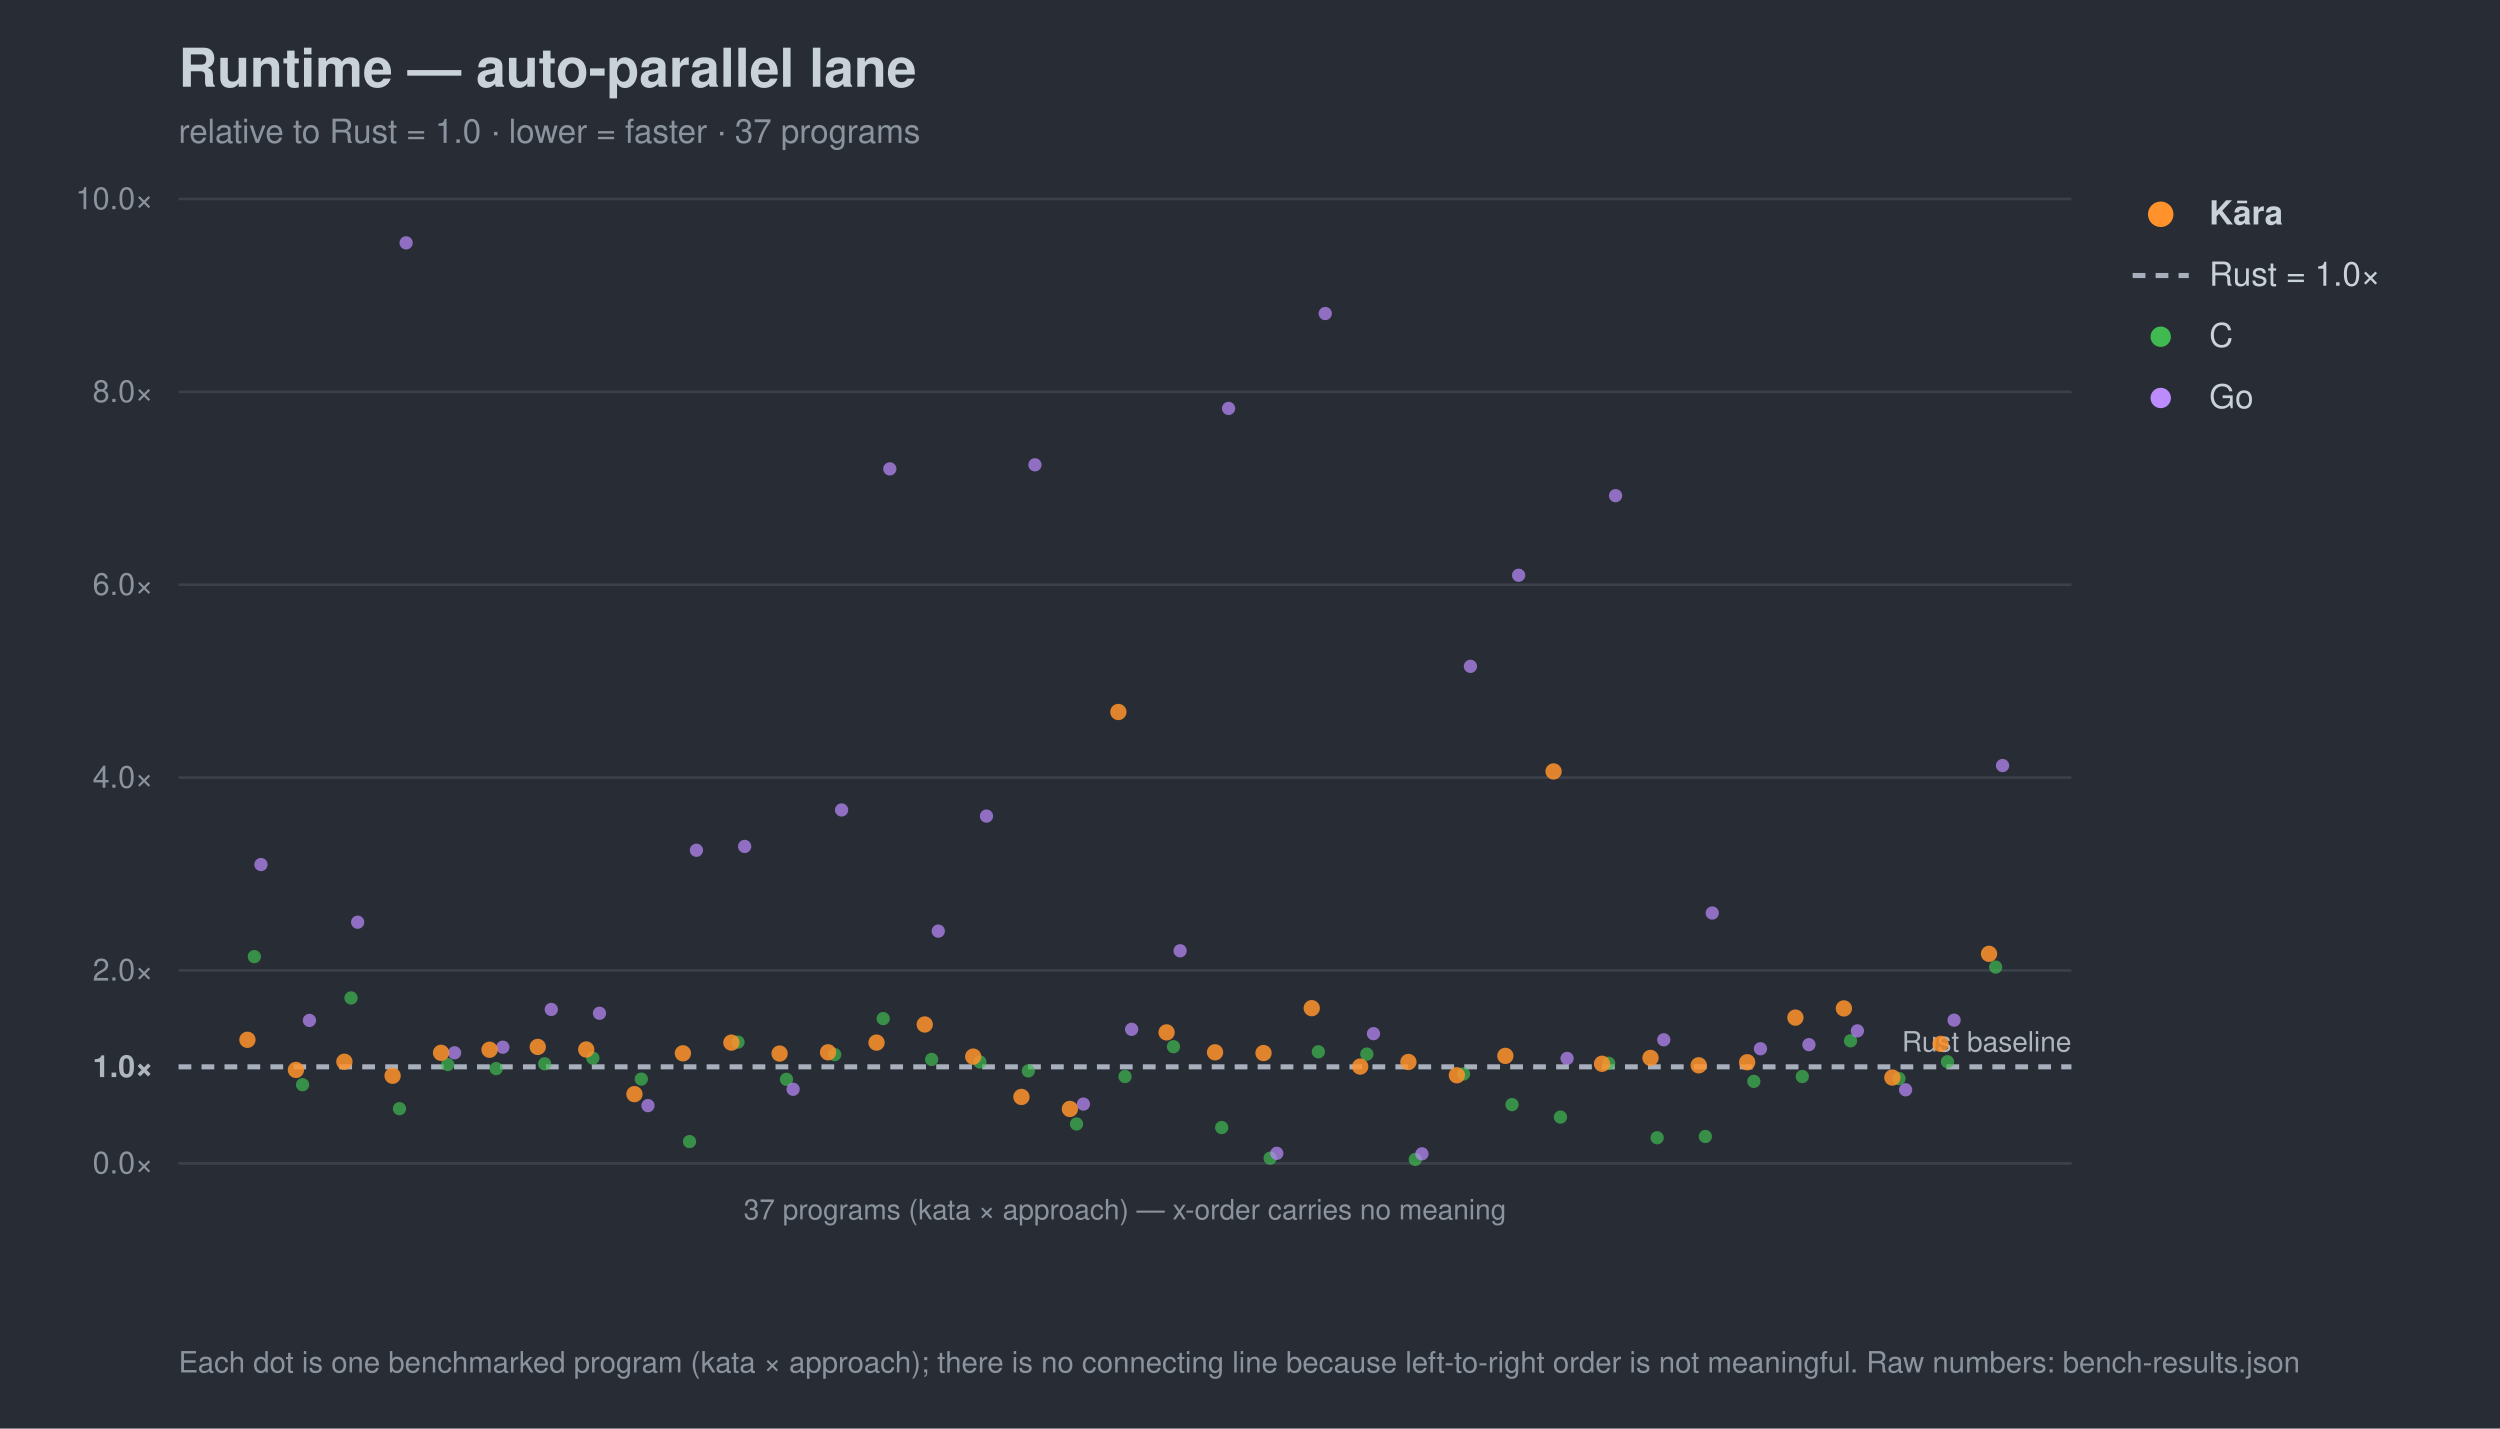
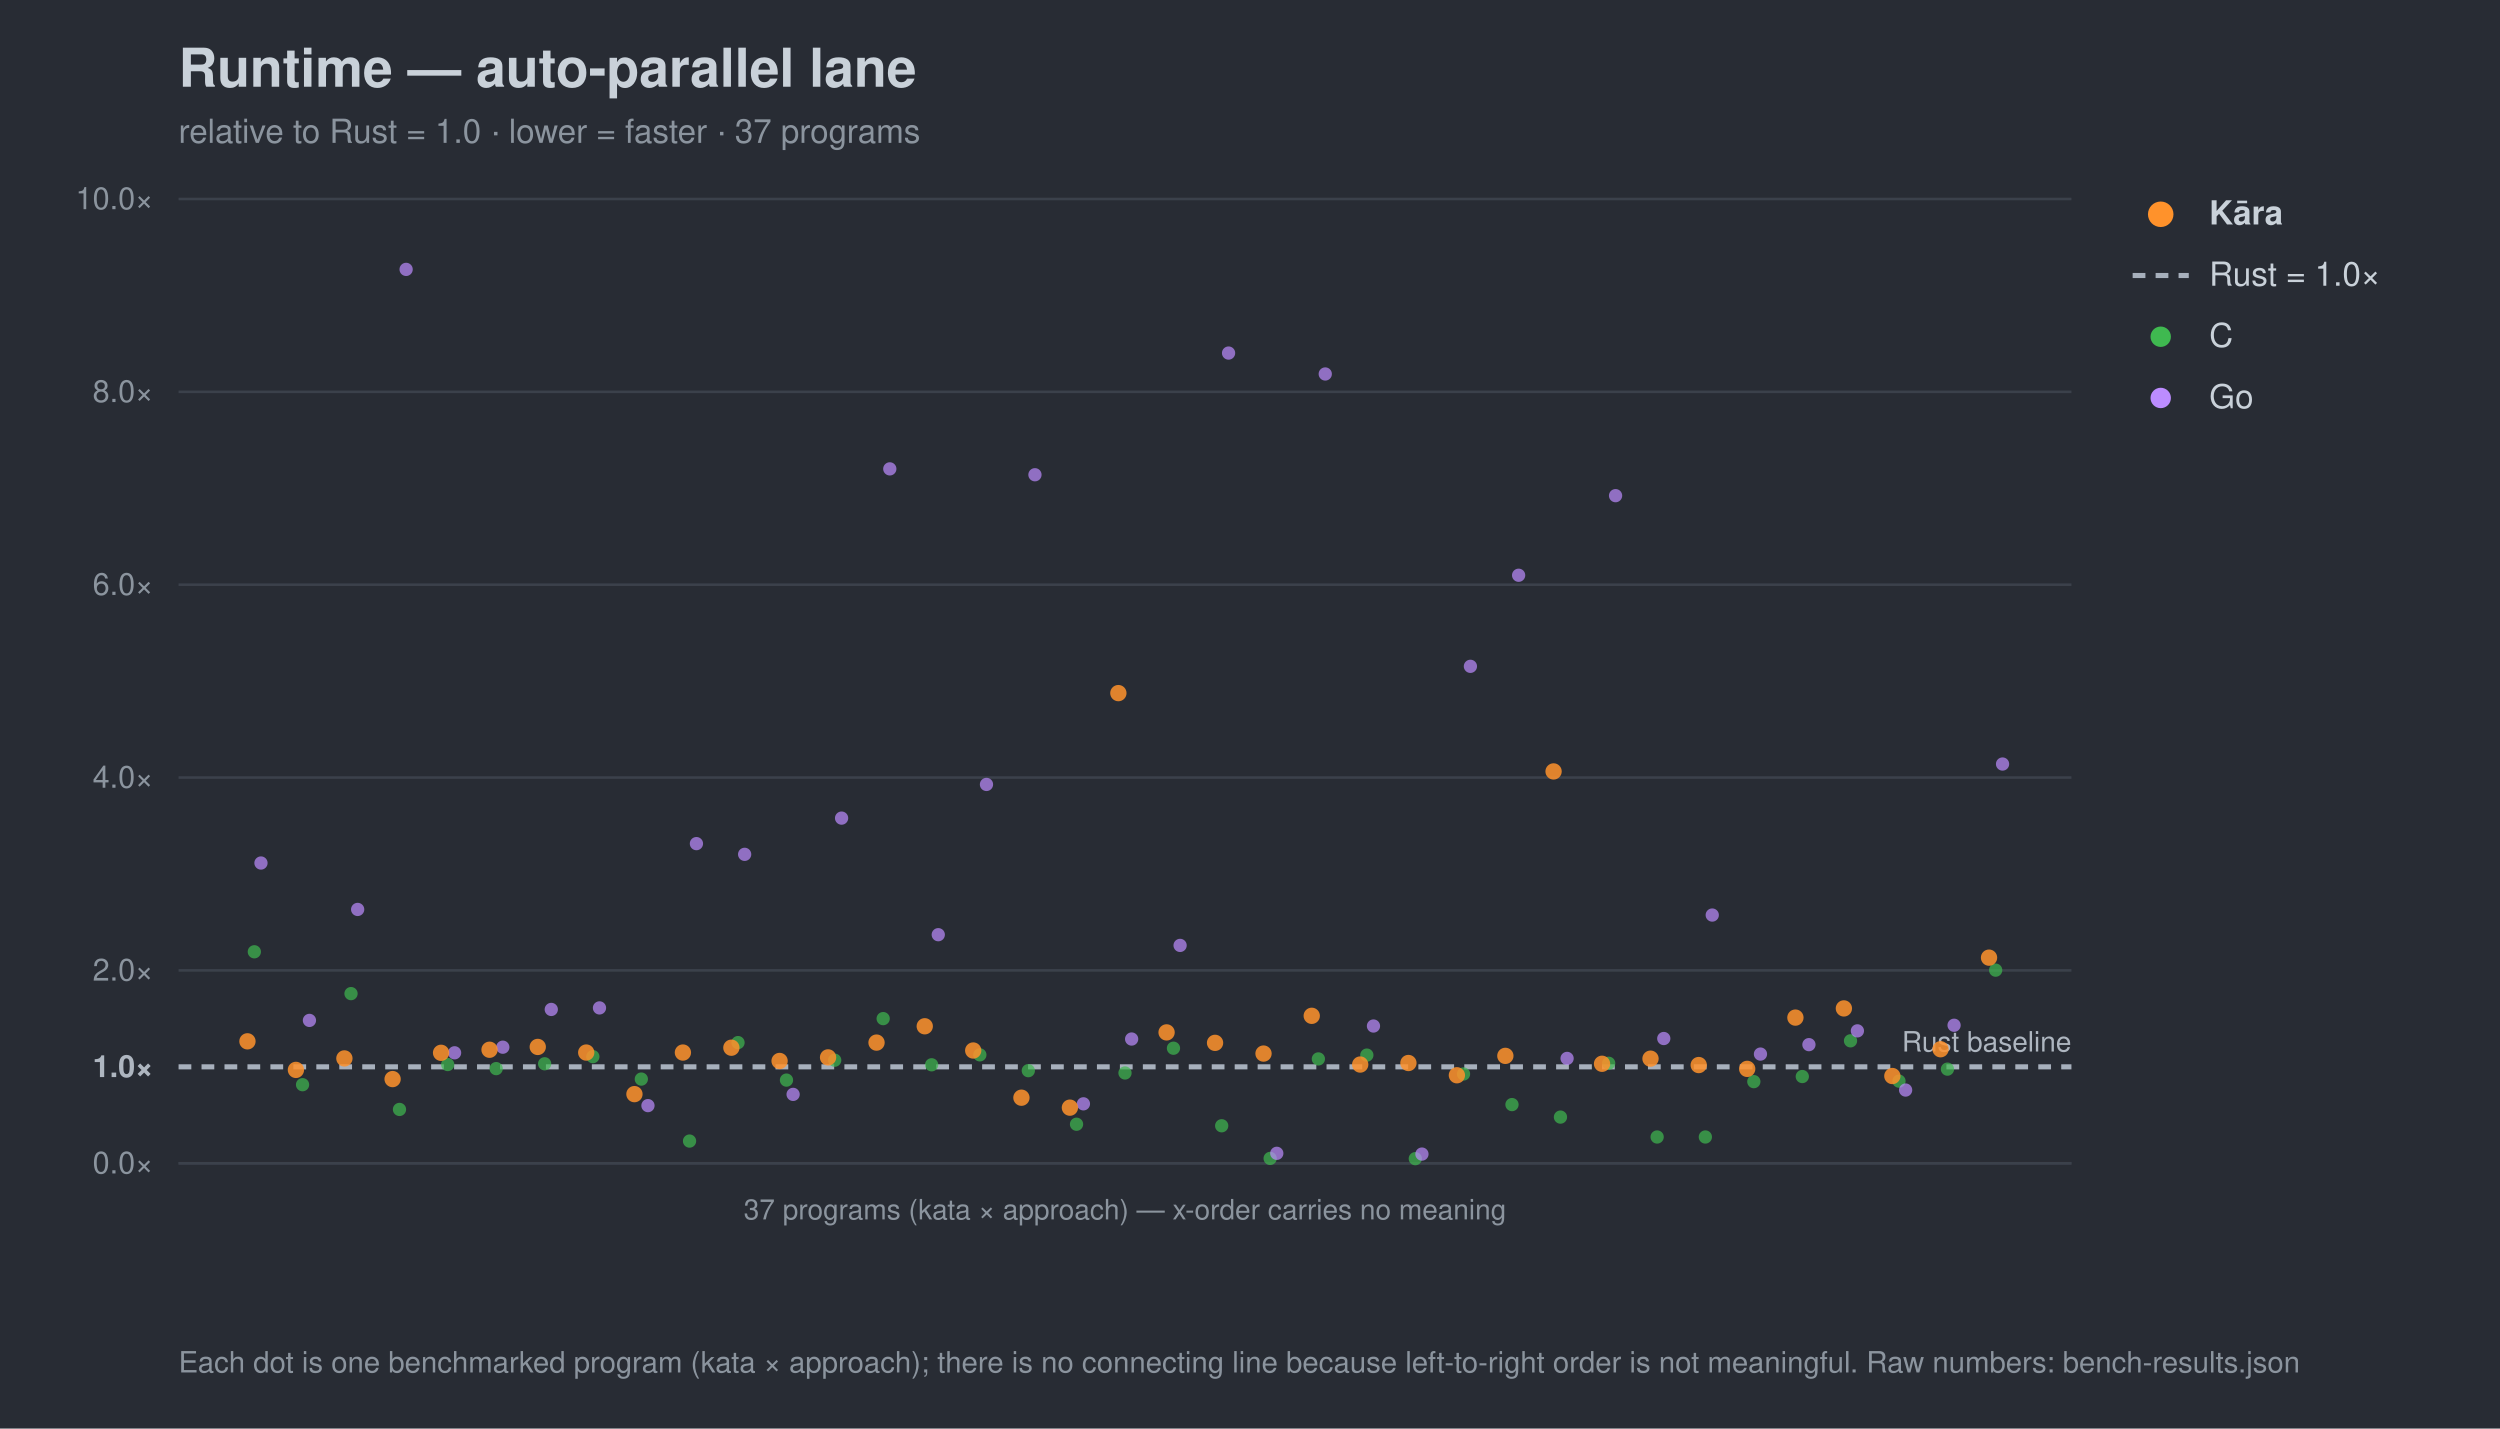
<svg xmlns="http://www.w3.org/2000/svg" width="980" height="560" viewBox="0 0 980 560" font-family="-apple-system,Segoe UI,Helvetica,Arial,sans-serif">
  <rect width="980" height="560" fill="#282c34" />
  <text x="70" y="34" font-size="21" font-weight="700" fill="#c9d1d9">Runtime — auto-parallel lane</text>
  <text x="70" y="56" font-size="13" fill="#8b949e">relative to Rust = 1.0 · lower = faster · 37 programs</text>
  <line x1="70" y1="456.0" x2="812" y2="456.0" stroke="#3b414b" stroke-width="1" />
  <text x="60" y="460.0" font-size="12" text-anchor="end" fill="#8b949e">0.0×</text>
  <line x1="70" y1="418.2" x2="812" y2="418.2" stroke="#a7b0bc" stroke-width="2" stroke-dasharray="5 4" />
  <text x="60" y="422.2" font-size="12" text-anchor="end" fill="#aeb6c0" font-weight="700">1.0×</text>
  <line x1="70" y1="380.4" x2="812" y2="380.4" stroke="#3b414b" stroke-width="1" />
  <text x="60" y="384.4" font-size="12" text-anchor="end" fill="#8b949e">2.0×</text>
  <line x1="70" y1="304.8" x2="812" y2="304.8" stroke="#3b414b" stroke-width="1" />
  <text x="60" y="308.8" font-size="12" text-anchor="end" fill="#8b949e">4.0×</text>
  <line x1="70" y1="229.2" x2="812" y2="229.2" stroke="#3b414b" stroke-width="1" />
  <text x="60" y="233.2" font-size="12" text-anchor="end" fill="#8b949e">6.0×</text>
  <line x1="70" y1="153.6" x2="812" y2="153.6" stroke="#3b414b" stroke-width="1" />
  <text x="60" y="157.6" font-size="12" text-anchor="end" fill="#8b949e">8.0×</text>
  <line x1="70" y1="78.0" x2="812" y2="78.0" stroke="#3b414b" stroke-width="1" />
  <text x="60" y="82.0" font-size="12" text-anchor="end" fill="#8b949e">10.0×</text>
  <text x="812" y="412.2" font-size="11" text-anchor="end" fill="#aeb6c0">Rust baseline</text>
  <line x1="70" y1="456" x2="812" y2="456" stroke="#3b414b" />
  <text x="441.0" y="478" font-size="11" text-anchor="middle" fill="#8b949e">37 programs (kata × approach) — x-order carries no meaning</text>
-   <circle cx="99.7" cy="375.0" r="2.6" fill="#3fb950" opacity="0.7" />
+   <circle cx="99.7" cy="373.1" r="2.6" fill="#3fb950" opacity="0.7" />
  <circle cx="118.6" cy="425.2" r="2.6" fill="#3fb950" opacity="0.7" />
-   <circle cx="137.6" cy="391.2" r="2.6" fill="#3fb950" opacity="0.7" />
-   <circle cx="156.6" cy="434.6" r="2.6" fill="#3fb950" opacity="0.7" />
+   <circle cx="137.6" cy="389.5" r="2.6" fill="#3fb950" opacity="0.7" />
+   <circle cx="156.6" cy="434.9" r="2.6" fill="#3fb950" opacity="0.7" />
  <circle cx="175.5" cy="417.3" r="2.6" fill="#3fb950" opacity="0.7" />
  <circle cx="194.5" cy="418.9" r="2.6" fill="#3fb950" opacity="0.7" />
  <circle cx="213.5" cy="417.0" r="2.6" fill="#3fb950" opacity="0.7" />
-   <circle cx="232.4" cy="414.8" r="2.6" fill="#3fb950" opacity="0.7" />
+   <circle cx="232.4" cy="414.2" r="2.6" fill="#3fb950" opacity="0.7" />
  <circle cx="251.4" cy="423.0" r="2.6" fill="#3fb950" opacity="0.7" />
-   <circle cx="270.3" cy="447.5" r="2.6" fill="#3fb950" opacity="0.7" />
-   <circle cx="289.3" cy="408.5" r="2.6" fill="#3fb950" opacity="0.7" />
-   <circle cx="308.3" cy="423.1" r="2.6" fill="#3fb950" opacity="0.7" />
-   <circle cx="327.2" cy="413.4" r="2.6" fill="#3fb950" opacity="0.7" />
+   <circle cx="270.3" cy="447.3" r="2.6" fill="#3fb950" opacity="0.7" />
+   <circle cx="289.3" cy="408.7" r="2.6" fill="#3fb950" opacity="0.7" />
+   <circle cx="308.3" cy="423.4" r="2.6" fill="#3fb950" opacity="0.7" />
+   <circle cx="327.2" cy="415.6" r="2.6" fill="#3fb950" opacity="0.7" />
  <circle cx="346.2" cy="399.3" r="2.6" fill="#3fb950" opacity="0.7" />
-   <circle cx="365.2" cy="415.3" r="2.6" fill="#3fb950" opacity="0.7" />
-   <circle cx="384.1" cy="416.3" r="2.6" fill="#3fb950" opacity="0.7" />
-   <circle cx="403.1" cy="419.8" r="2.6" fill="#3fb950" opacity="0.7" />
-   <circle cx="422.0" cy="440.6" r="2.6" fill="#3fb950" opacity="0.7" />
-   <circle cx="441.0" cy="422.0" r="2.6" fill="#3fb950" opacity="0.7" />
-   <circle cx="460.0" cy="410.3" r="2.6" fill="#3fb950" opacity="0.7" />
-   <circle cx="478.9" cy="442.0" r="2.6" fill="#3fb950" opacity="0.7" />
-   <circle cx="497.9" cy="454.0" r="2.6" fill="#3fb950" opacity="0.7" />
-   <circle cx="516.8" cy="412.3" r="2.6" fill="#3fb950" opacity="0.7" />
-   <circle cx="535.8" cy="413.2" r="2.6" fill="#3fb950" opacity="0.7" />
-   <circle cx="554.8" cy="454.5" r="2.6" fill="#3fb950" opacity="0.7" />
+   <circle cx="365.2" cy="417.4" r="2.6" fill="#3fb950" opacity="0.7" />
+   <circle cx="384.1" cy="413.5" r="2.6" fill="#3fb950" opacity="0.7" />
+   <circle cx="403.1" cy="419.7" r="2.6" fill="#3fb950" opacity="0.7" />
+   <circle cx="422.0" cy="440.7" r="2.6" fill="#3fb950" opacity="0.7" />
+   <circle cx="441.0" cy="420.6" r="2.6" fill="#3fb950" opacity="0.7" />
+   <circle cx="460.0" cy="410.9" r="2.6" fill="#3fb950" opacity="0.7" />
+   <circle cx="478.9" cy="441.3" r="2.6" fill="#3fb950" opacity="0.7" />
+   <circle cx="497.9" cy="454.1" r="2.6" fill="#3fb950" opacity="0.7" />
+   <circle cx="516.8" cy="415.1" r="2.6" fill="#3fb950" opacity="0.7" />
+   <circle cx="535.8" cy="413.6" r="2.6" fill="#3fb950" opacity="0.7" />
+   <circle cx="554.8" cy="454.2" r="2.6" fill="#3fb950" opacity="0.7" />
  <circle cx="573.7" cy="421.0" r="2.6" fill="#3fb950" opacity="0.7" />
  <circle cx="592.7" cy="433.0" r="2.6" fill="#3fb950" opacity="0.7" />
  <circle cx="611.7" cy="437.9" r="2.6" fill="#3fb950" opacity="0.7" />
  <circle cx="630.6" cy="416.8" r="2.6" fill="#3fb950" opacity="0.7" />
-   <circle cx="649.6" cy="446.0" r="2.6" fill="#3fb950" opacity="0.7" />
-   <circle cx="668.5" cy="445.5" r="2.6" fill="#3fb950" opacity="0.7" />
-   <circle cx="687.5" cy="423.9" r="2.6" fill="#3fb950" opacity="0.7" />
+   <circle cx="649.6" cy="445.7" r="2.6" fill="#3fb950" opacity="0.7" />
+   <circle cx="668.5" cy="445.7" r="2.6" fill="#3fb950" opacity="0.7" />
+   <circle cx="687.5" cy="424.0" r="2.6" fill="#3fb950" opacity="0.7" />
  <circle cx="706.5" cy="422.0" r="2.6" fill="#3fb950" opacity="0.7" />
  <circle cx="725.4" cy="408.0" r="2.6" fill="#3fb950" opacity="0.7" />
-   <circle cx="744.4" cy="422.8" r="2.6" fill="#3fb950" opacity="0.7" />
-   <circle cx="763.4" cy="416.2" r="2.6" fill="#3fb950" opacity="0.7" />
-   <circle cx="782.3" cy="379.1" r="2.6" fill="#3fb950" opacity="0.7" />
-   <circle cx="102.3" cy="338.9" r="2.6" fill="#bc8cff" opacity="0.7" />
+   <circle cx="744.4" cy="423.8" r="2.6" fill="#3fb950" opacity="0.7" />
+   <circle cx="763.4" cy="419.1" r="2.6" fill="#3fb950" opacity="0.7" />
+   <circle cx="782.3" cy="380.3" r="2.6" fill="#3fb950" opacity="0.7" />
+   <circle cx="102.3" cy="338.3" r="2.6" fill="#bc8cff" opacity="0.7" />
  <circle cx="121.3" cy="400.0" r="2.6" fill="#bc8cff" opacity="0.7" />
-   <circle cx="140.2" cy="361.5" r="2.6" fill="#bc8cff" opacity="0.7" />
-   <circle cx="159.2" cy="95.2" r="2.6" fill="#bc8cff" opacity="0.7" />
+   <circle cx="140.2" cy="356.5" r="2.6" fill="#bc8cff" opacity="0.7" />
+   <circle cx="159.2" cy="105.6" r="2.6" fill="#bc8cff" opacity="0.7" />
  <circle cx="178.2" cy="412.7" r="2.6" fill="#bc8cff" opacity="0.7" />
  <circle cx="197.1" cy="410.5" r="2.6" fill="#bc8cff" opacity="0.7" />
  <circle cx="216.1" cy="395.7" r="2.6" fill="#bc8cff" opacity="0.7" />
-   <circle cx="235.0" cy="397.2" r="2.6" fill="#bc8cff" opacity="0.7" />
+   <circle cx="235.0" cy="395.1" r="2.6" fill="#bc8cff" opacity="0.7" />
  <circle cx="254.0" cy="433.4" r="2.6" fill="#bc8cff" opacity="0.7" />
-   <circle cx="273.0" cy="333.3" r="2.6" fill="#bc8cff" opacity="0.7" />
-   <circle cx="291.9" cy="331.8" r="2.6" fill="#bc8cff" opacity="0.7" />
-   <circle cx="310.9" cy="427.0" r="2.6" fill="#bc8cff" opacity="0.7" />
-   <circle cx="329.9" cy="317.5" r="2.6" fill="#bc8cff" opacity="0.7" />
+   <circle cx="273.0" cy="330.7" r="2.6" fill="#bc8cff" opacity="0.7" />
+   <circle cx="291.9" cy="334.9" r="2.6" fill="#bc8cff" opacity="0.7" />
+   <circle cx="310.9" cy="429.0" r="2.6" fill="#bc8cff" opacity="0.7" />
+   <circle cx="329.9" cy="320.7" r="2.6" fill="#bc8cff" opacity="0.7" />
  <circle cx="348.8" cy="183.8" r="2.6" fill="#bc8cff" opacity="0.7" />
-   <circle cx="367.8" cy="365.0" r="2.6" fill="#bc8cff" opacity="0.7" />
-   <circle cx="386.7" cy="319.9" r="2.6" fill="#bc8cff" opacity="0.7" />
-   <circle cx="405.7" cy="182.2" r="2.6" fill="#bc8cff" opacity="0.7" />
-   <circle cx="424.7" cy="432.8" r="2.6" fill="#bc8cff" opacity="0.7" />
-   <circle cx="443.6" cy="403.5" r="2.6" fill="#bc8cff" opacity="0.7" />
-   <circle cx="462.6" cy="372.7" r="2.6" fill="#bc8cff" opacity="0.7" />
-   <circle cx="481.6" cy="160.1" r="2.6" fill="#bc8cff" opacity="0.7" />
+   <circle cx="367.8" cy="366.4" r="2.6" fill="#bc8cff" opacity="0.7" />
+   <circle cx="386.7" cy="307.5" r="2.6" fill="#bc8cff" opacity="0.7" />
+   <circle cx="405.7" cy="186.1" r="2.6" fill="#bc8cff" opacity="0.7" />
+   <circle cx="424.7" cy="432.7" r="2.6" fill="#bc8cff" opacity="0.7" />
+   <circle cx="443.6" cy="407.3" r="2.6" fill="#bc8cff" opacity="0.7" />
+   <circle cx="462.6" cy="370.6" r="2.6" fill="#bc8cff" opacity="0.7" />
+   <circle cx="481.6" cy="138.4" r="2.6" fill="#bc8cff" opacity="0.7" />
  <circle cx="500.5" cy="452.1" r="2.6" fill="#bc8cff" opacity="0.7" />
-   <circle cx="519.5" cy="122.9" r="2.6" fill="#bc8cff" opacity="0.7" />
-   <circle cx="538.4" cy="405.2" r="2.6" fill="#bc8cff" opacity="0.7" />
-   <circle cx="557.4" cy="452.3" r="2.6" fill="#bc8cff" opacity="0.7" />
+   <circle cx="519.5" cy="146.6" r="2.6" fill="#bc8cff" opacity="0.7" />
+   <circle cx="538.4" cy="402.2" r="2.6" fill="#bc8cff" opacity="0.7" />
+   <circle cx="557.4" cy="452.4" r="2.6" fill="#bc8cff" opacity="0.7" />
  <circle cx="576.4" cy="261.2" r="2.6" fill="#bc8cff" opacity="0.7" />
  <circle cx="595.3" cy="225.5" r="2.6" fill="#bc8cff" opacity="0.7" />
  <circle cx="614.3" cy="414.9" r="2.6" fill="#bc8cff" opacity="0.7" />
  <circle cx="633.3" cy="194.3" r="2.6" fill="#bc8cff" opacity="0.7" />
-   <circle cx="652.2" cy="407.6" r="2.6" fill="#bc8cff" opacity="0.7" />
-   <circle cx="671.2" cy="357.9" r="2.6" fill="#bc8cff" opacity="0.7" />
-   <circle cx="690.1" cy="411.1" r="2.6" fill="#bc8cff" opacity="0.7" />
+   <circle cx="652.2" cy="407.1" r="2.6" fill="#bc8cff" opacity="0.7" />
+   <circle cx="671.2" cy="358.7" r="2.6" fill="#bc8cff" opacity="0.7" />
+   <circle cx="690.1" cy="413.2" r="2.6" fill="#bc8cff" opacity="0.7" />
  <circle cx="709.1" cy="409.5" r="2.6" fill="#bc8cff" opacity="0.7" />
  <circle cx="728.1" cy="404.1" r="2.6" fill="#bc8cff" opacity="0.7" />
-   <circle cx="747.0" cy="427.2" r="2.6" fill="#bc8cff" opacity="0.7" />
-   <circle cx="766.0" cy="399.9" r="2.6" fill="#bc8cff" opacity="0.7" />
-   <circle cx="785.0" cy="300.1" r="2.6" fill="#bc8cff" opacity="0.7" />
-   <circle cx="97.0" cy="407.6" r="3.2" fill="#ff922b" opacity="0.85" />
+   <circle cx="747.0" cy="427.3" r="2.6" fill="#bc8cff" opacity="0.7" />
+   <circle cx="766.0" cy="401.9" r="2.6" fill="#bc8cff" opacity="0.7" />
+   <circle cx="785.0" cy="299.5" r="2.6" fill="#bc8cff" opacity="0.7" />
+   <circle cx="97.0" cy="408.2" r="3.2" fill="#ff922b" opacity="0.85" />
  <circle cx="116.0" cy="419.4" r="3.2" fill="#ff922b" opacity="0.85" />
-   <circle cx="135.0" cy="416.2" r="3.2" fill="#ff922b" opacity="0.85" />
-   <circle cx="153.9" cy="421.7" r="3.2" fill="#ff922b" opacity="0.85" />
+   <circle cx="135.0" cy="414.9" r="3.2" fill="#ff922b" opacity="0.85" />
+   <circle cx="153.9" cy="423.0" r="3.2" fill="#ff922b" opacity="0.85" />
  <circle cx="172.9" cy="412.7" r="3.2" fill="#ff922b" opacity="0.85" />
  <circle cx="191.9" cy="411.5" r="3.2" fill="#ff922b" opacity="0.85" />
  <circle cx="210.8" cy="410.4" r="3.2" fill="#ff922b" opacity="0.85" />
-   <circle cx="229.8" cy="411.4" r="3.2" fill="#ff922b" opacity="0.85" />
+   <circle cx="229.8" cy="412.6" r="3.2" fill="#ff922b" opacity="0.85" />
  <circle cx="248.7" cy="428.9" r="3.2" fill="#ff922b" opacity="0.85" />
-   <circle cx="267.7" cy="412.9" r="3.2" fill="#ff922b" opacity="0.85" />
-   <circle cx="286.7" cy="408.7" r="3.2" fill="#ff922b" opacity="0.85" />
-   <circle cx="305.6" cy="413.0" r="3.2" fill="#ff922b" opacity="0.85" />
-   <circle cx="324.6" cy="412.5" r="3.2" fill="#ff922b" opacity="0.85" />
+   <circle cx="267.7" cy="412.6" r="3.2" fill="#ff922b" opacity="0.85" />
+   <circle cx="286.7" cy="410.7" r="3.2" fill="#ff922b" opacity="0.85" />
+   <circle cx="305.6" cy="415.9" r="3.2" fill="#ff922b" opacity="0.85" />
+   <circle cx="324.6" cy="414.5" r="3.2" fill="#ff922b" opacity="0.85" />
  <circle cx="343.6" cy="408.7" r="3.2" fill="#ff922b" opacity="0.85" />
-   <circle cx="362.5" cy="401.6" r="3.2" fill="#ff922b" opacity="0.85" />
-   <circle cx="381.5" cy="414.2" r="3.2" fill="#ff922b" opacity="0.85" />
-   <circle cx="400.4" cy="430.0" r="3.2" fill="#ff922b" opacity="0.85" />
-   <circle cx="419.4" cy="434.7" r="3.2" fill="#ff922b" opacity="0.85" />
-   <circle cx="438.4" cy="279.1" r="3.2" fill="#ff922b" opacity="0.85" />
+   <circle cx="362.5" cy="402.3" r="3.2" fill="#ff922b" opacity="0.85" />
+   <circle cx="381.5" cy="411.8" r="3.2" fill="#ff922b" opacity="0.85" />
+   <circle cx="400.4" cy="430.3" r="3.2" fill="#ff922b" opacity="0.85" />
+   <circle cx="419.4" cy="434.2" r="3.2" fill="#ff922b" opacity="0.85" />
+   <circle cx="438.4" cy="271.7" r="3.2" fill="#ff922b" opacity="0.85" />
  <circle cx="457.3" cy="404.7" r="3.2" fill="#ff922b" opacity="0.85" />
-   <circle cx="476.3" cy="412.5" r="3.2" fill="#ff922b" opacity="0.85" />
-   <circle cx="495.3" cy="412.8" r="3.2" fill="#ff922b" opacity="0.85" />
-   <circle cx="514.2" cy="395.2" r="3.2" fill="#ff922b" opacity="0.85" />
-   <circle cx="533.2" cy="418.1" r="3.2" fill="#ff922b" opacity="0.85" />
-   <circle cx="552.1" cy="416.3" r="3.2" fill="#ff922b" opacity="0.85" />
+   <circle cx="476.3" cy="408.8" r="3.2" fill="#ff922b" opacity="0.85" />
+   <circle cx="495.3" cy="413.0" r="3.2" fill="#ff922b" opacity="0.85" />
+   <circle cx="514.2" cy="398.2" r="3.2" fill="#ff922b" opacity="0.85" />
+   <circle cx="533.2" cy="417.3" r="3.2" fill="#ff922b" opacity="0.85" />
+   <circle cx="552.1" cy="416.7" r="3.2" fill="#ff922b" opacity="0.85" />
  <circle cx="571.1" cy="421.5" r="3.2" fill="#ff922b" opacity="0.85" />
  <circle cx="590.1" cy="413.9" r="3.2" fill="#ff922b" opacity="0.85" />
  <circle cx="609.0" cy="302.4" r="3.2" fill="#ff922b" opacity="0.85" />
  <circle cx="628.0" cy="417.0" r="3.2" fill="#ff922b" opacity="0.85" />
-   <circle cx="647.0" cy="414.7" r="3.2" fill="#ff922b" opacity="0.85" />
-   <circle cx="665.9" cy="417.6" r="3.2" fill="#ff922b" opacity="0.85" />
-   <circle cx="684.9" cy="416.4" r="3.2" fill="#ff922b" opacity="0.85" />
+   <circle cx="647.0" cy="415.0" r="3.2" fill="#ff922b" opacity="0.85" />
+   <circle cx="665.9" cy="417.5" r="3.2" fill="#ff922b" opacity="0.85" />
+   <circle cx="684.9" cy="419.0" r="3.2" fill="#ff922b" opacity="0.85" />
  <circle cx="703.8" cy="398.9" r="3.2" fill="#ff922b" opacity="0.85" />
  <circle cx="722.8" cy="395.3" r="3.2" fill="#ff922b" opacity="0.85" />
-   <circle cx="741.8" cy="422.4" r="3.2" fill="#ff922b" opacity="0.85" />
-   <circle cx="760.7" cy="409.2" r="3.2" fill="#ff922b" opacity="0.85" />
-   <circle cx="779.7" cy="373.9" r="3.2" fill="#ff922b" opacity="0.85" />
+   <circle cx="741.8" cy="421.8" r="3.2" fill="#ff922b" opacity="0.85" />
+   <circle cx="760.7" cy="411.3" r="3.2" fill="#ff922b" opacity="0.85" />
+   <circle cx="779.7" cy="375.4" r="3.2" fill="#ff922b" opacity="0.85" />
  <circle cx="847" cy="84" r="5" fill="#ff922b" />
  <text x="866" y="88" font-size="13" fill="#c9d1d9" font-weight="700">Kāra</text>
  <line x1="836" y1="108" x2="858" y2="108" stroke="#a7b0bc" stroke-width="2" stroke-dasharray="5 4" />
  <text x="866" y="112" font-size="13" fill="#c9d1d9" font-weight="400">Rust = 1.0×</text>
  <circle cx="847" cy="132" r="4" fill="#3fb950" />
  <text x="866" y="136" font-size="13" fill="#c9d1d9" font-weight="400">C</text>
  <circle cx="847" cy="156" r="4" fill="#bc8cff" />
  <text x="866" y="160" font-size="13" fill="#c9d1d9" font-weight="400">Go</text>
  <text x="70" y="538" font-size="11.5" fill="#8b949e">Each dot is one benchmarked program (kata × approach); there is no connecting line because left-to-right order is not meaningful. Raw numbers: bench-results.json</text>
</svg>
